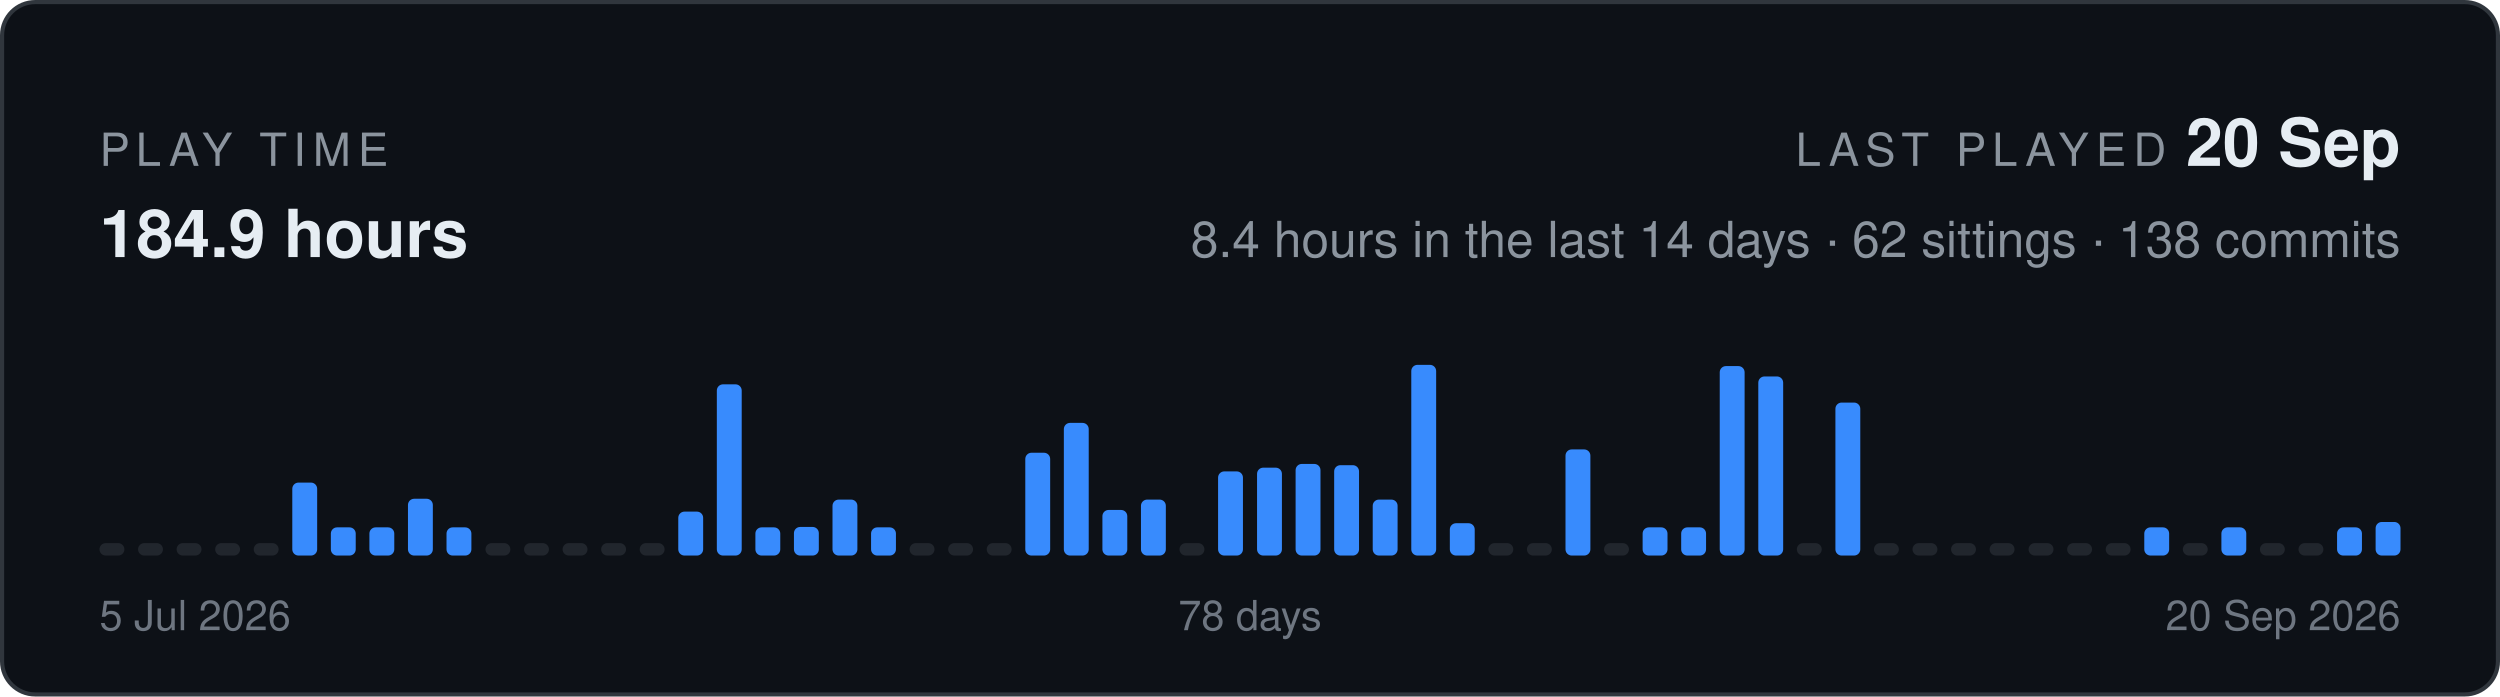
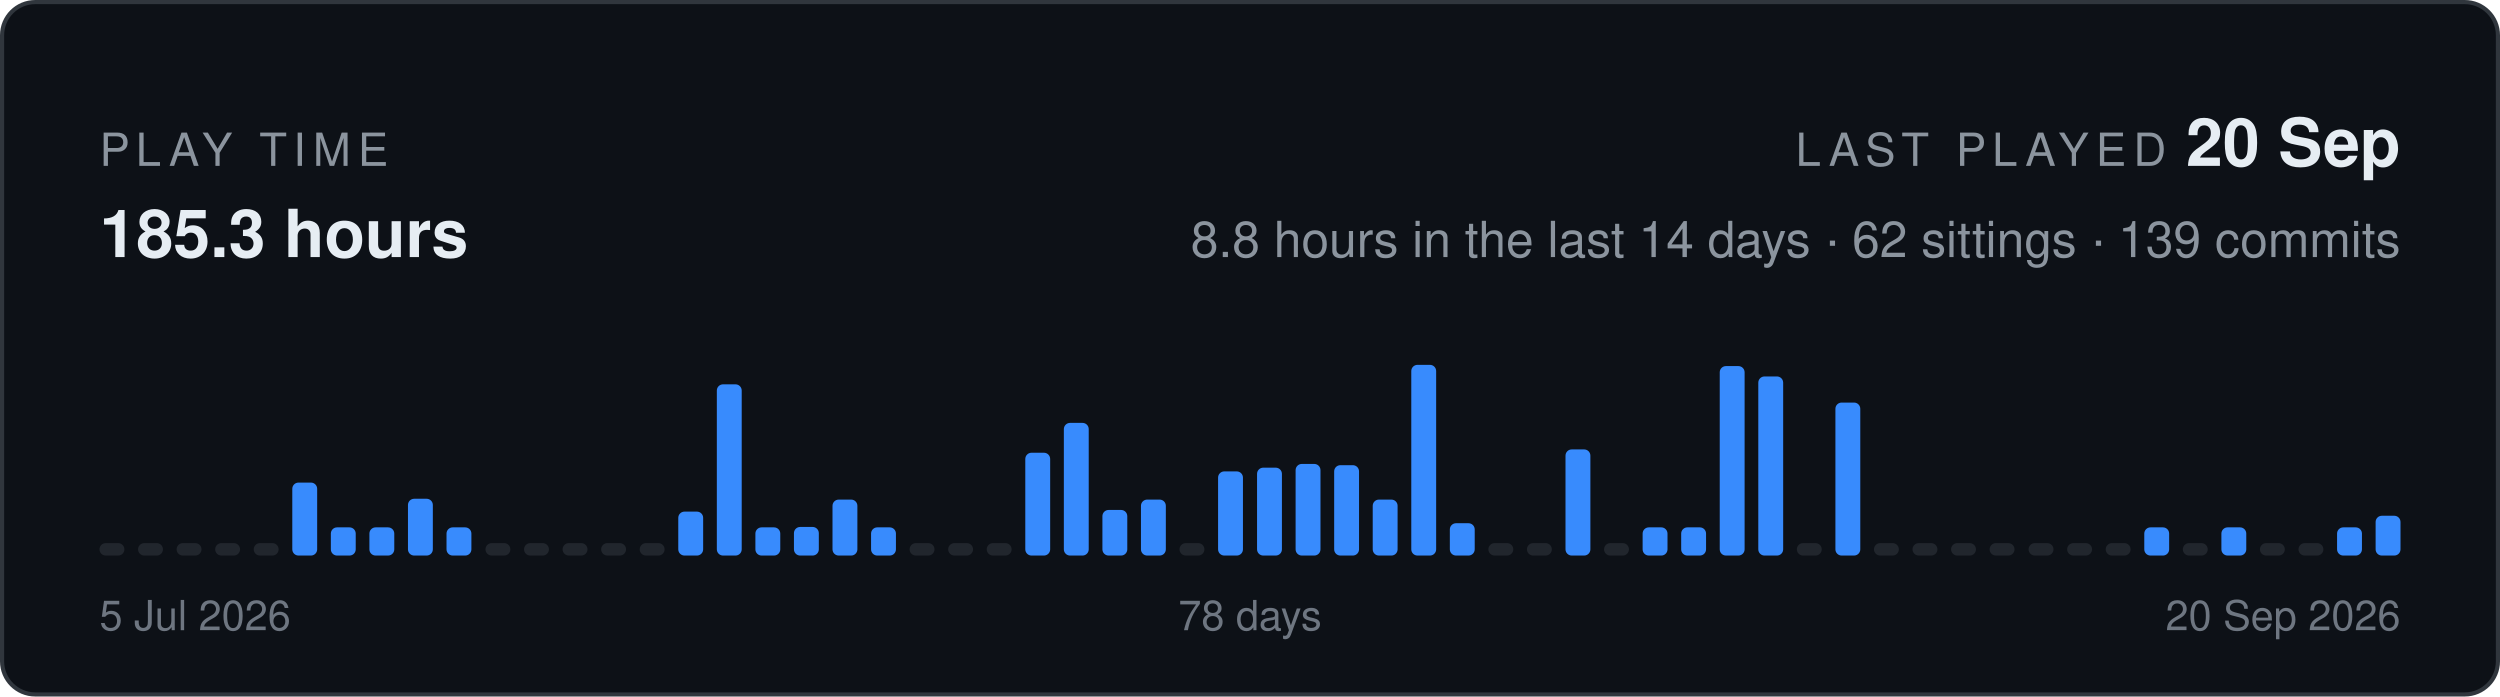
- <svg xmlns="http://www.w3.org/2000/svg" width="603" height="168" viewBox="0 0 603 168" role="img" aria-label="Play time: 184.9 hours over 138 commits, last played 20 Sep">
+ <svg xmlns="http://www.w3.org/2000/svg" width="603" height="168" viewBox="0 0 603 168" role="img" aria-label="Play time: 185.3 hours over 139 commits, last played 20 Sep">
  <style>
    .card { fill: #0d1117; stroke: #30363d }
    text { font-family: -apple-system, BlinkMacSystemFont, "Segoe UI", Helvetica, Arial, sans-serif }
    .label { font-size: 11px; letter-spacing: 1.7px; fill: #8b949e }
    .stat { font-size: 16px; font-weight: 600; letter-spacing: normal; fill: #e6edf3 }
    .note { font-size: 12px; fill: #8b949e }
    .axis { font-size: 10px; fill: #6e7681 }
    .bar { fill: #388bfd }
    .bar-quiet { fill: #21262d }
  </style>
  <rect class="card" x="0.5" y="0.5" width="602" height="167" rx="8" />
  <text class="label" x="24" y="40">PLAY TIME</text>
-   <text class="stat" x="24" y="62">184.9 hours</text>
+   <text class="stat" x="24" y="62">185.3 hours</text>
  <text class="label" x="579" y="40" text-anchor="end">LAST PLAYED <tspan class="stat">20 Sep</tspan>
  </text>
-   <text class="note" x="579" y="62" text-anchor="end">8.4 hours in the last 14 days   ·   62 sittings   ·   138 commits</text>
+   <text class="note" x="579" y="62" text-anchor="end">8.8 hours in the last 14 days   ·   62 sittings   ·   139 commits</text>
  <rect class="bar-quiet" x="24.0" y="131.0" width="6" height="3.0" rx="1.5" />
  <rect class="bar-quiet" x="33.3" y="131.0" width="6" height="3.0" rx="1.5" />
  <rect class="bar-quiet" x="42.6" y="131.0" width="6" height="3.0" rx="1.5" />
  <rect class="bar-quiet" x="51.9" y="131.0" width="6" height="3.0" rx="1.5" />
  <rect class="bar-quiet" x="61.2" y="131.0" width="6" height="3.0" rx="1.5" />
  <rect class="bar" x="70.5" y="116.4" width="6" height="17.6" rx="1.5" />
  <rect class="bar" x="79.8" y="127.2" width="6" height="6.8" rx="1.5" />
  <rect class="bar" x="89.1" y="127.2" width="6" height="6.8" rx="1.5" />
  <rect class="bar" x="98.4" y="120.3" width="6" height="13.7" rx="1.5" />
  <rect class="bar" x="107.7" y="127.2" width="6" height="6.8" rx="1.5" />
  <rect class="bar-quiet" x="117.1" y="131.0" width="6" height="3.0" rx="1.5" />
  <rect class="bar-quiet" x="126.4" y="131.0" width="6" height="3.0" rx="1.5" />
  <rect class="bar-quiet" x="135.7" y="131.0" width="6" height="3.0" rx="1.5" />
  <rect class="bar-quiet" x="145.0" y="131.0" width="6" height="3.0" rx="1.5" />
  <rect class="bar-quiet" x="154.3" y="131.0" width="6" height="3.0" rx="1.5" />
  <rect class="bar" x="163.6" y="123.4" width="6" height="10.6" rx="1.5" />
  <rect class="bar" x="172.9" y="92.7" width="6" height="41.3" rx="1.5" />
  <rect class="bar" x="182.2" y="127.2" width="6" height="6.8" rx="1.5" />
  <rect class="bar" x="191.5" y="127.1" width="6" height="6.9" rx="1.5" />
  <rect class="bar" x="200.8" y="120.5" width="6" height="13.5" rx="1.5" />
  <rect class="bar" x="210.1" y="127.2" width="6" height="6.8" rx="1.5" />
  <rect class="bar-quiet" x="219.4" y="131.0" width="6" height="3.0" rx="1.5" />
  <rect class="bar-quiet" x="228.7" y="131.0" width="6" height="3.0" rx="1.5" />
  <rect class="bar-quiet" x="238.0" y="131.0" width="6" height="3.0" rx="1.5" />
  <rect class="bar" x="247.3" y="109.2" width="6" height="24.8" rx="1.5" />
  <rect class="bar" x="256.6" y="102.0" width="6" height="32.0" rx="1.5" />
  <rect class="bar" x="265.9" y="123.0" width="6" height="11.0" rx="1.5" />
  <rect class="bar" x="275.2" y="120.5" width="6" height="13.5" rx="1.5" />
  <rect class="bar-quiet" x="284.5" y="131.0" width="6" height="3.0" rx="1.5" />
  <rect class="bar" x="293.8" y="113.7" width="6" height="20.3" rx="1.5" />
  <rect class="bar" x="303.2" y="112.8" width="6" height="21.2" rx="1.5" />
  <rect class="bar" x="312.5" y="111.9" width="6" height="22.1" rx="1.5" />
  <rect class="bar" x="321.8" y="112.2" width="6" height="21.8" rx="1.5" />
  <rect class="bar" x="331.1" y="120.5" width="6" height="13.5" rx="1.5" />
  <rect class="bar" x="340.4" y="88.0" width="6" height="46.0" rx="1.5" />
  <rect class="bar" x="349.7" y="126.2" width="6" height="7.8" rx="1.5" />
  <rect class="bar-quiet" x="359.0" y="131.0" width="6" height="3.0" rx="1.5" />
  <rect class="bar-quiet" x="368.3" y="131.0" width="6" height="3.0" rx="1.5" />
  <rect class="bar" x="377.6" y="108.4" width="6" height="25.6" rx="1.5" />
  <rect class="bar-quiet" x="386.9" y="131.0" width="6" height="3.0" rx="1.5" />
  <rect class="bar" x="396.2" y="127.2" width="6" height="6.8" rx="1.5" />
  <rect class="bar" x="405.5" y="127.2" width="6" height="6.8" rx="1.5" />
  <rect class="bar" x="414.8" y="88.3" width="6" height="45.7" rx="1.5" />
  <rect class="bar" x="424.1" y="90.8" width="6" height="43.2" rx="1.5" />
  <rect class="bar-quiet" x="433.4" y="131.0" width="6" height="3.0" rx="1.5" />
  <rect class="bar" x="442.7" y="97.1" width="6" height="36.9" rx="1.5" />
  <rect class="bar-quiet" x="452.0" y="131.0" width="6" height="3.0" rx="1.5" />
  <rect class="bar-quiet" x="461.3" y="131.0" width="6" height="3.0" rx="1.5" />
  <rect class="bar-quiet" x="470.6" y="131.0" width="6" height="3.0" rx="1.5" />
  <rect class="bar-quiet" x="479.9" y="131.0" width="6" height="3.0" rx="1.5" />
  <rect class="bar-quiet" x="489.3" y="131.0" width="6" height="3.0" rx="1.5" />
  <rect class="bar-quiet" x="498.6" y="131.0" width="6" height="3.0" rx="1.5" />
  <rect class="bar-quiet" x="507.9" y="131.0" width="6" height="3.0" rx="1.5" />
  <rect class="bar" x="517.2" y="127.2" width="6" height="6.8" rx="1.5" />
  <rect class="bar-quiet" x="526.5" y="131.0" width="6" height="3.0" rx="1.5" />
  <rect class="bar" x="535.8" y="127.2" width="6" height="6.8" rx="1.5" />
  <rect class="bar-quiet" x="545.1" y="131.0" width="6" height="3.0" rx="1.5" />
  <rect class="bar-quiet" x="554.4" y="131.0" width="6" height="3.0" rx="1.5" />
  <rect class="bar" x="563.7" y="127.2" width="6" height="6.8" rx="1.5" />
-   <rect class="bar" x="573.0" y="125.9" width="6" height="8.1" rx="1.5" />
+   <rect class="bar" x="573.0" y="124.4" width="6" height="9.6" rx="1.5" />
  <text class="axis" x="24" y="152">5 Jul 2026</text>
  <text class="axis" x="301.5" y="152" text-anchor="middle">78 days</text>
  <text class="axis" x="579" y="152" text-anchor="end">20 Sep 2026</text>
</svg>
